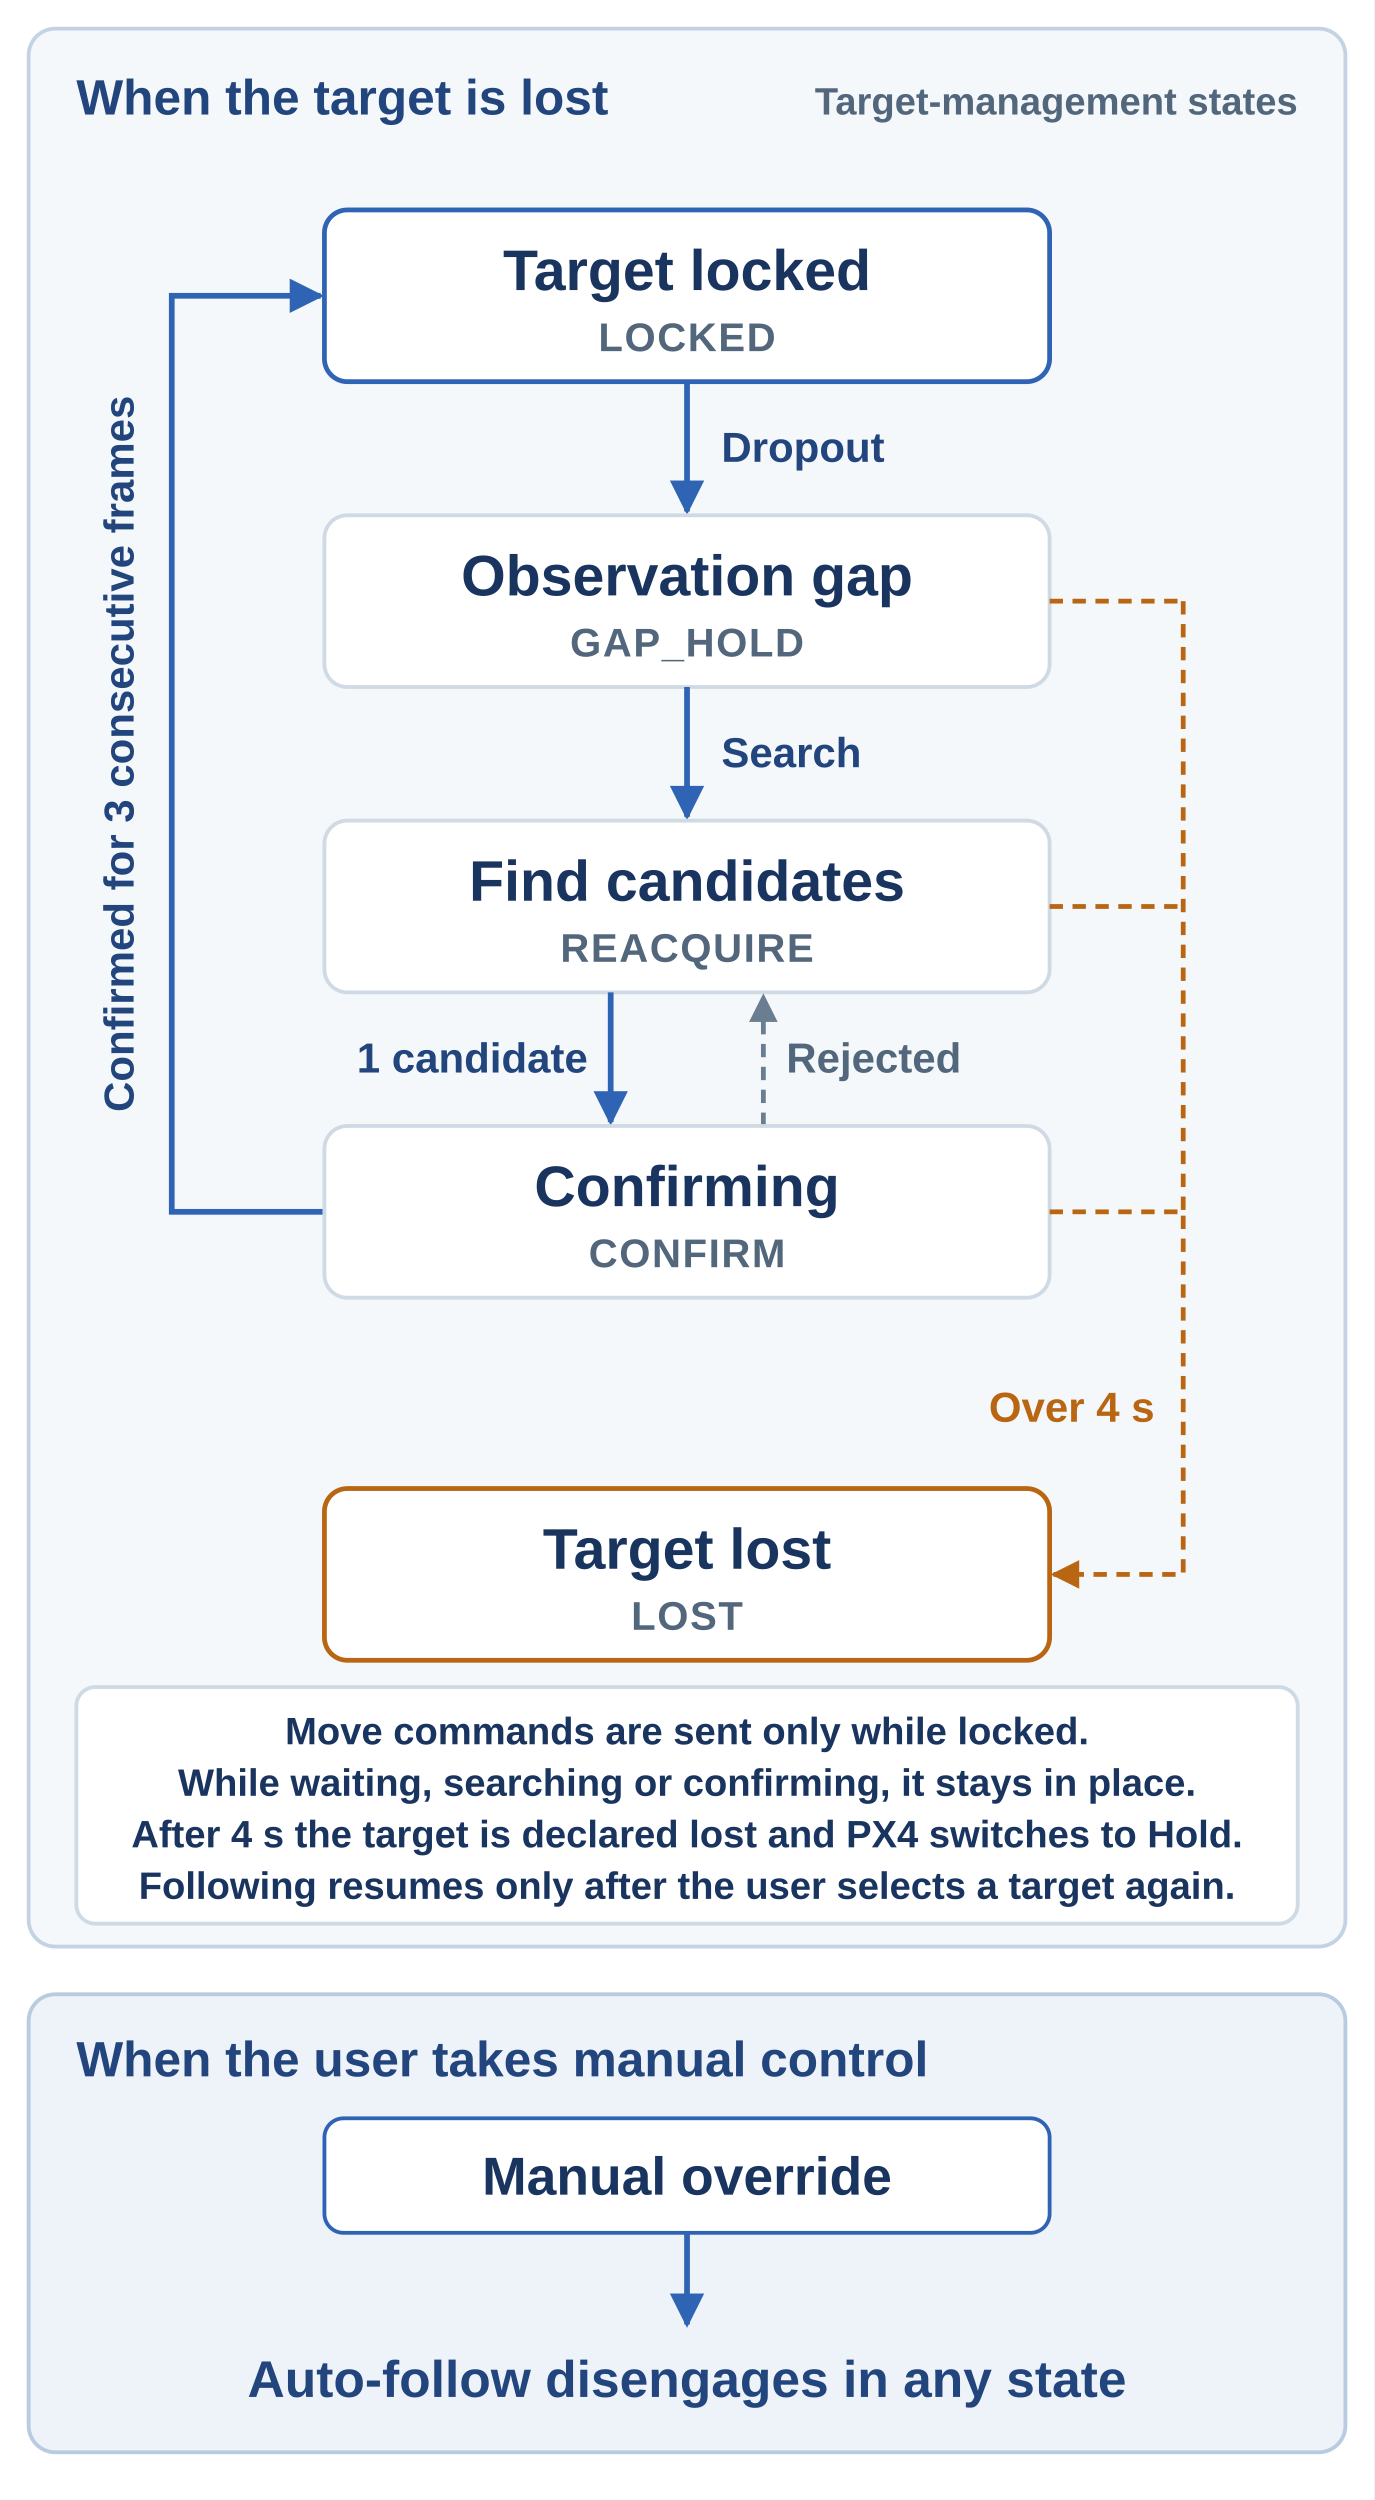
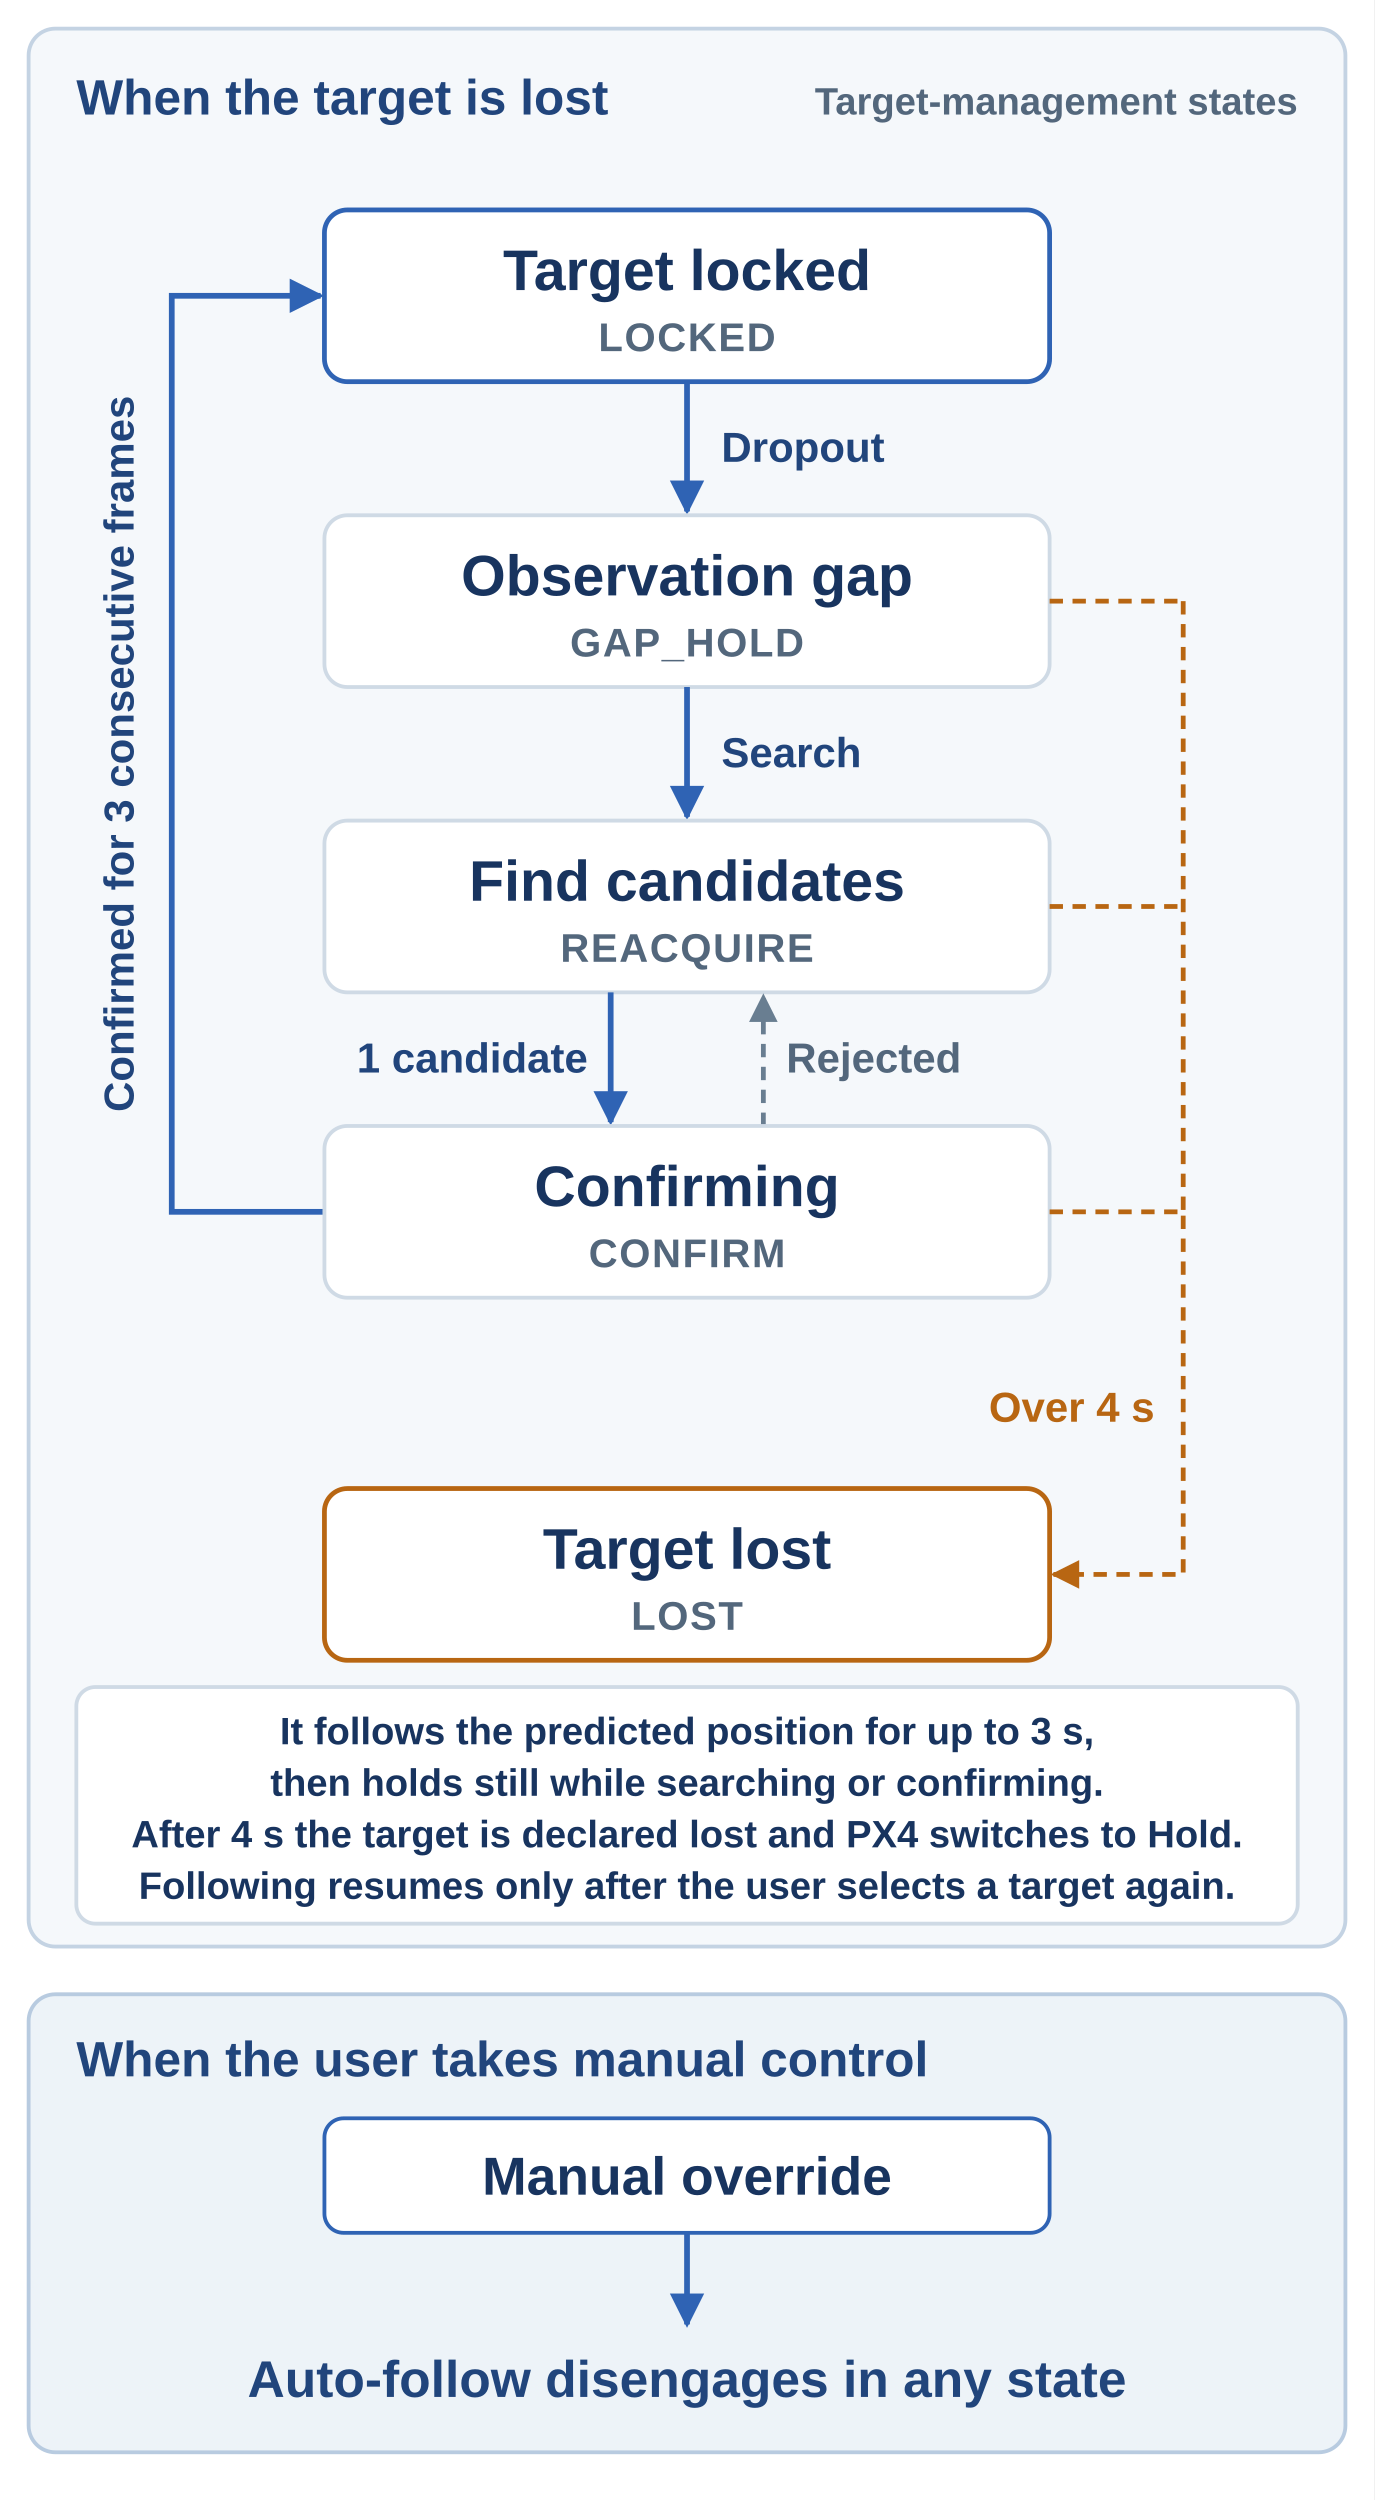
<svg xmlns="http://www.w3.org/2000/svg" width="720" height="1310" viewBox="0 0 720 1310" role="img" aria-labelledby="title desc">
  <defs>
    <marker id="blue" viewBox="0 0 10 10" refX="9" refY="5" markerWidth="6" markerHeight="6" orient="auto">
      <path d="M0 0 10 5 0 10Z" fill="#2f63b4" />
    </marker>
    <marker id="amber" viewBox="0 0 10 10" refX="9" refY="5" markerWidth="6" markerHeight="6" orient="auto">
      <path d="M0 0 10 5 0 10Z" fill="#b86612" />
    </marker>
    <marker id="gray" viewBox="0 0 10 10" refX="9" refY="5" markerWidth="6" markerHeight="6" orient="auto">
      <path d="M0 0 10 5 0 10Z" fill="#697e91" />
    </marker>
  </defs>
  <style>text{font-family:Pretendard,"Segoe UI",Arial,sans-serif;font-weight:650}.st{font-size:30px;fill:#18345f}.code{font-size:21px;fill:#53677c;letter-spacing:.04em}.lb{font-size:22px;fill:#21457c}.lb-muted{font-size:22px;fill:#53677c}.lb-amber{font-size:22px;fill:#b86612}</style>
  <rect width="720" height="1310" fill="#fff" />
  <rect x="15" y="15" width="690" height="1005" rx="14" fill="#f5f8fb" stroke="#c4d3e3" stroke-width="2" />
  <text x="40" y="60" font-size="26" fill="#21457c">When the target is lost</text>
  <text x="680" y="60" text-anchor="end" font-size="20" fill="#53677c">Target-management states</text>
  <path d="M170 635H90V155H168" fill="none" stroke="#2f63b4" stroke-width="3" marker-end="url(#blue)" />
  <text x="70" y="395" text-anchor="middle" class="lb" transform="rotate(-90 70 395)">Confirmed for 3 consecutive frames</text>
  <rect x="170" y="110" width="380" height="90" rx="12" fill="#fff" stroke="#2f63b4" stroke-width="2.5" />
  <text x="360" y="152" text-anchor="middle" class="st">Target locked</text>
  <text x="360" y="184" text-anchor="middle" class="code">LOCKED</text>
  <path d="M360 200V268" fill="none" stroke="#2f63b4" stroke-width="3" marker-end="url(#blue)" />
  <text x="378" y="242" class="lb">Dropout</text>
  <rect x="170" y="270" width="380" height="90" rx="12" fill="#fff" stroke="#cfdae5" stroke-width="2" />
  <text x="360" y="312" text-anchor="middle" class="st">Observation gap</text>
  <text x="360" y="344" text-anchor="middle" class="code">GAP_HOLD</text>
  <path d="M360 360V428" fill="none" stroke="#2f63b4" stroke-width="3" marker-end="url(#blue)" />
  <text x="378" y="402" class="lb">Search</text>
  <rect x="170" y="430" width="380" height="90" rx="12" fill="#fff" stroke="#cfdae5" stroke-width="2" />
  <text x="360" y="472" text-anchor="middle" class="st">Find candidates</text>
  <text x="360" y="504" text-anchor="middle" class="code">REACQUIRE</text>
  <path d="M320 520V588" fill="none" stroke="#2f63b4" stroke-width="3" marker-end="url(#blue)" />
  <text x="308" y="562" text-anchor="end" class="lb">1 candidate</text>
  <path d="M400 590V522" fill="none" stroke="#697e91" stroke-width="2.5" stroke-dasharray="7 5" marker-end="url(#gray)" />
  <text x="412" y="562" class="lb-muted">Rejected</text>
  <rect x="170" y="590" width="380" height="90" rx="12" fill="#fff" stroke="#cfdae5" stroke-width="2" />
  <text x="360" y="632" text-anchor="middle" class="st">Confirming</text>
  <text x="360" y="664" text-anchor="middle" class="code">CONFIRM</text>
  <path d="M550 315H620" fill="none" stroke="#b86612" stroke-width="2.5" stroke-dasharray="7 5" />
  <path d="M550 475H620" fill="none" stroke="#b86612" stroke-width="2.5" stroke-dasharray="7 5" />
  <path d="M550 635H620V825H552" fill="none" stroke="#b86612" stroke-width="2.5" stroke-dasharray="7 5" marker-end="url(#amber)" />
  <path d="M620 315V635" fill="none" stroke="#b86612" stroke-width="2.5" stroke-dasharray="7 5" />
  <text x="605" y="745" text-anchor="end" class="lb-amber">Over 4 s</text>
  <rect x="170" y="780" width="380" height="90" rx="12" fill="#fff" stroke="#b86612" stroke-width="2.5" />
  <text x="360" y="822" text-anchor="middle" class="st">Target lost</text>
  <text x="360" y="854" text-anchor="middle" class="code">LOST</text>
  <rect x="40" y="884" width="640" height="124" rx="10" fill="#fff" stroke="#cfdae5" stroke-width="2" />
-   <text x="360" y="914" text-anchor="middle" font-size="20" fill="#18345f">Move commands are sent only while locked.</text>
-   <text x="360" y="941" text-anchor="middle" font-size="20" fill="#18345f">While waiting, searching or confirming, it stays in place.</text>
+   <text x="360" y="914" text-anchor="middle" font-size="20" fill="#18345f">It follows the predicted position for up to 3 s,</text>
+   <text x="360" y="941" text-anchor="middle" font-size="20" fill="#18345f">then holds still while searching or confirming.</text>
  <text x="360" y="968" text-anchor="middle" font-size="20" fill="#18345f">After 4 s the target is declared lost and PX4 switches to Hold.</text>
  <text x="360" y="995" text-anchor="middle" font-size="20" fill="#18345f">Following resumes only after the user selects a target again.</text>
  <rect x="15" y="1045" width="690" height="240" rx="14" fill="#edf3f8" stroke="#b8cbe0" stroke-width="2" />
  <text x="40" y="1088" font-size="26" fill="#21457c">When the user takes manual control</text>
  <rect x="170" y="1110" width="380" height="60" rx="10" fill="#fff" stroke="#2f63b4" stroke-width="2" />
  <text x="360" y="1150" text-anchor="middle" font-size="28" fill="#18345f">Manual override</text>
  <path d="M360 1170V1218" fill="none" stroke="#2f63b4" stroke-width="3" marker-end="url(#blue)" />
  <text x="360" y="1256" text-anchor="middle" font-size="27" fill="#21457c">Auto-follow disengages in any state</text>
</svg>
